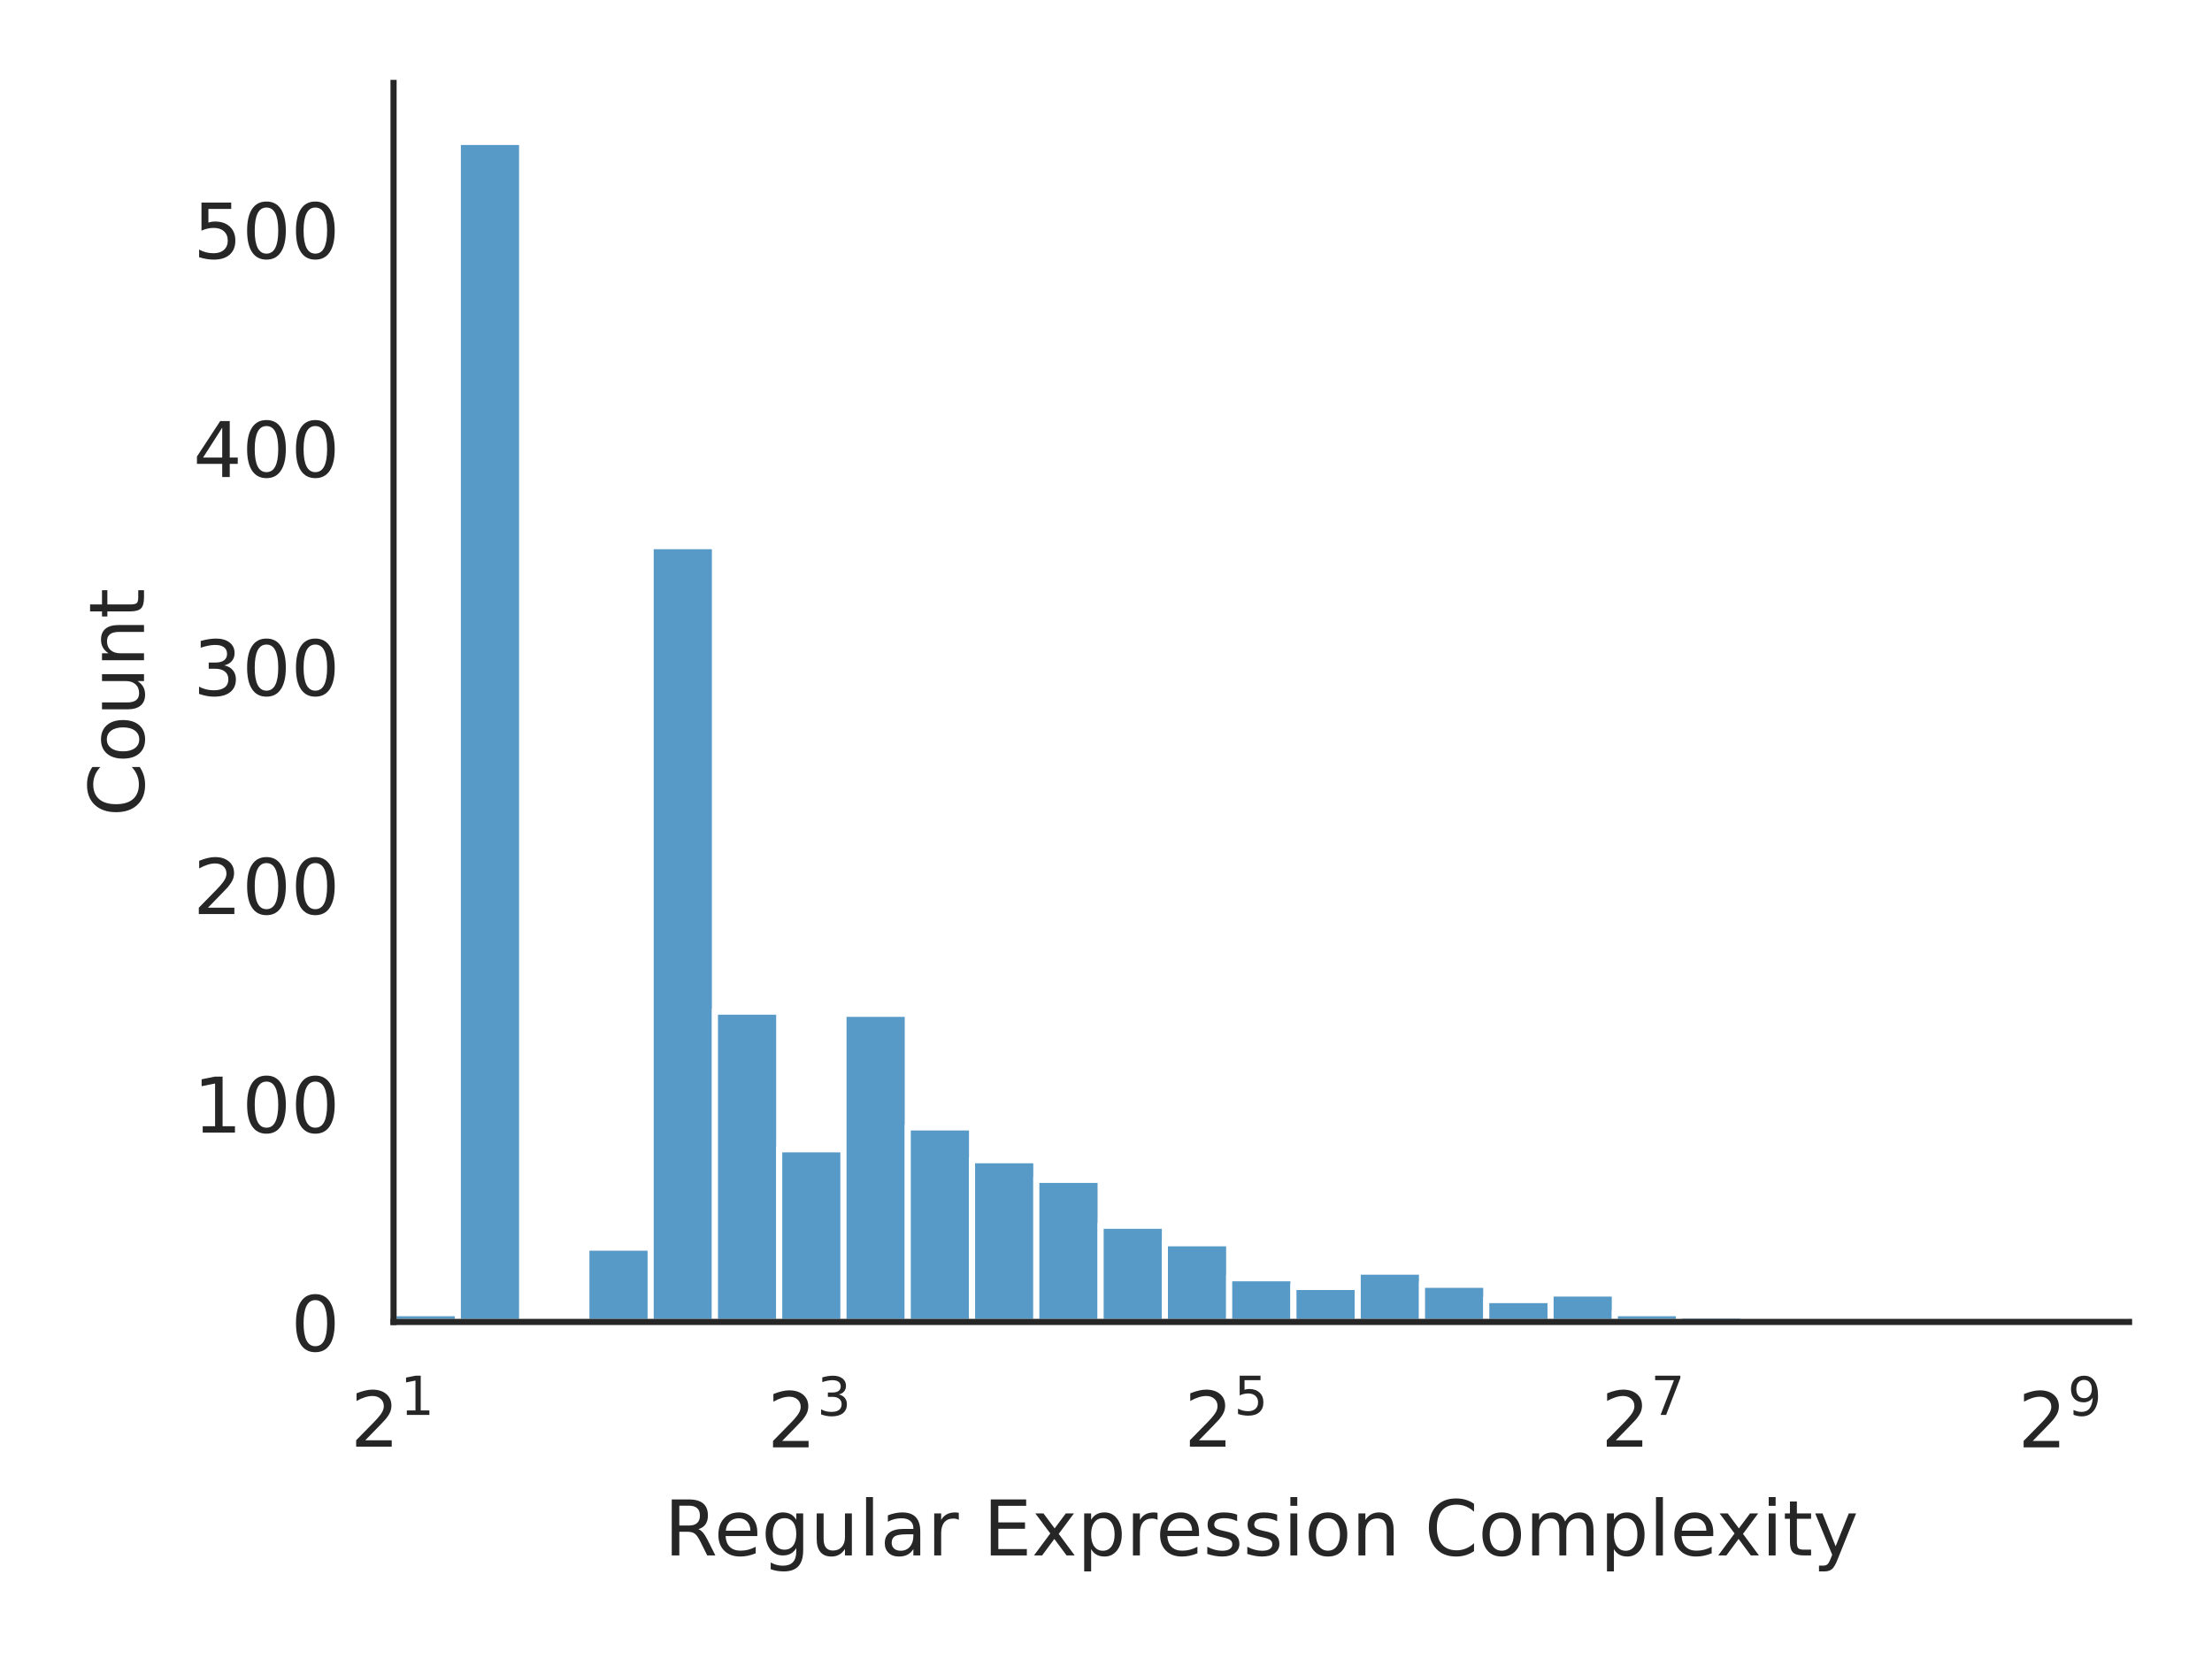
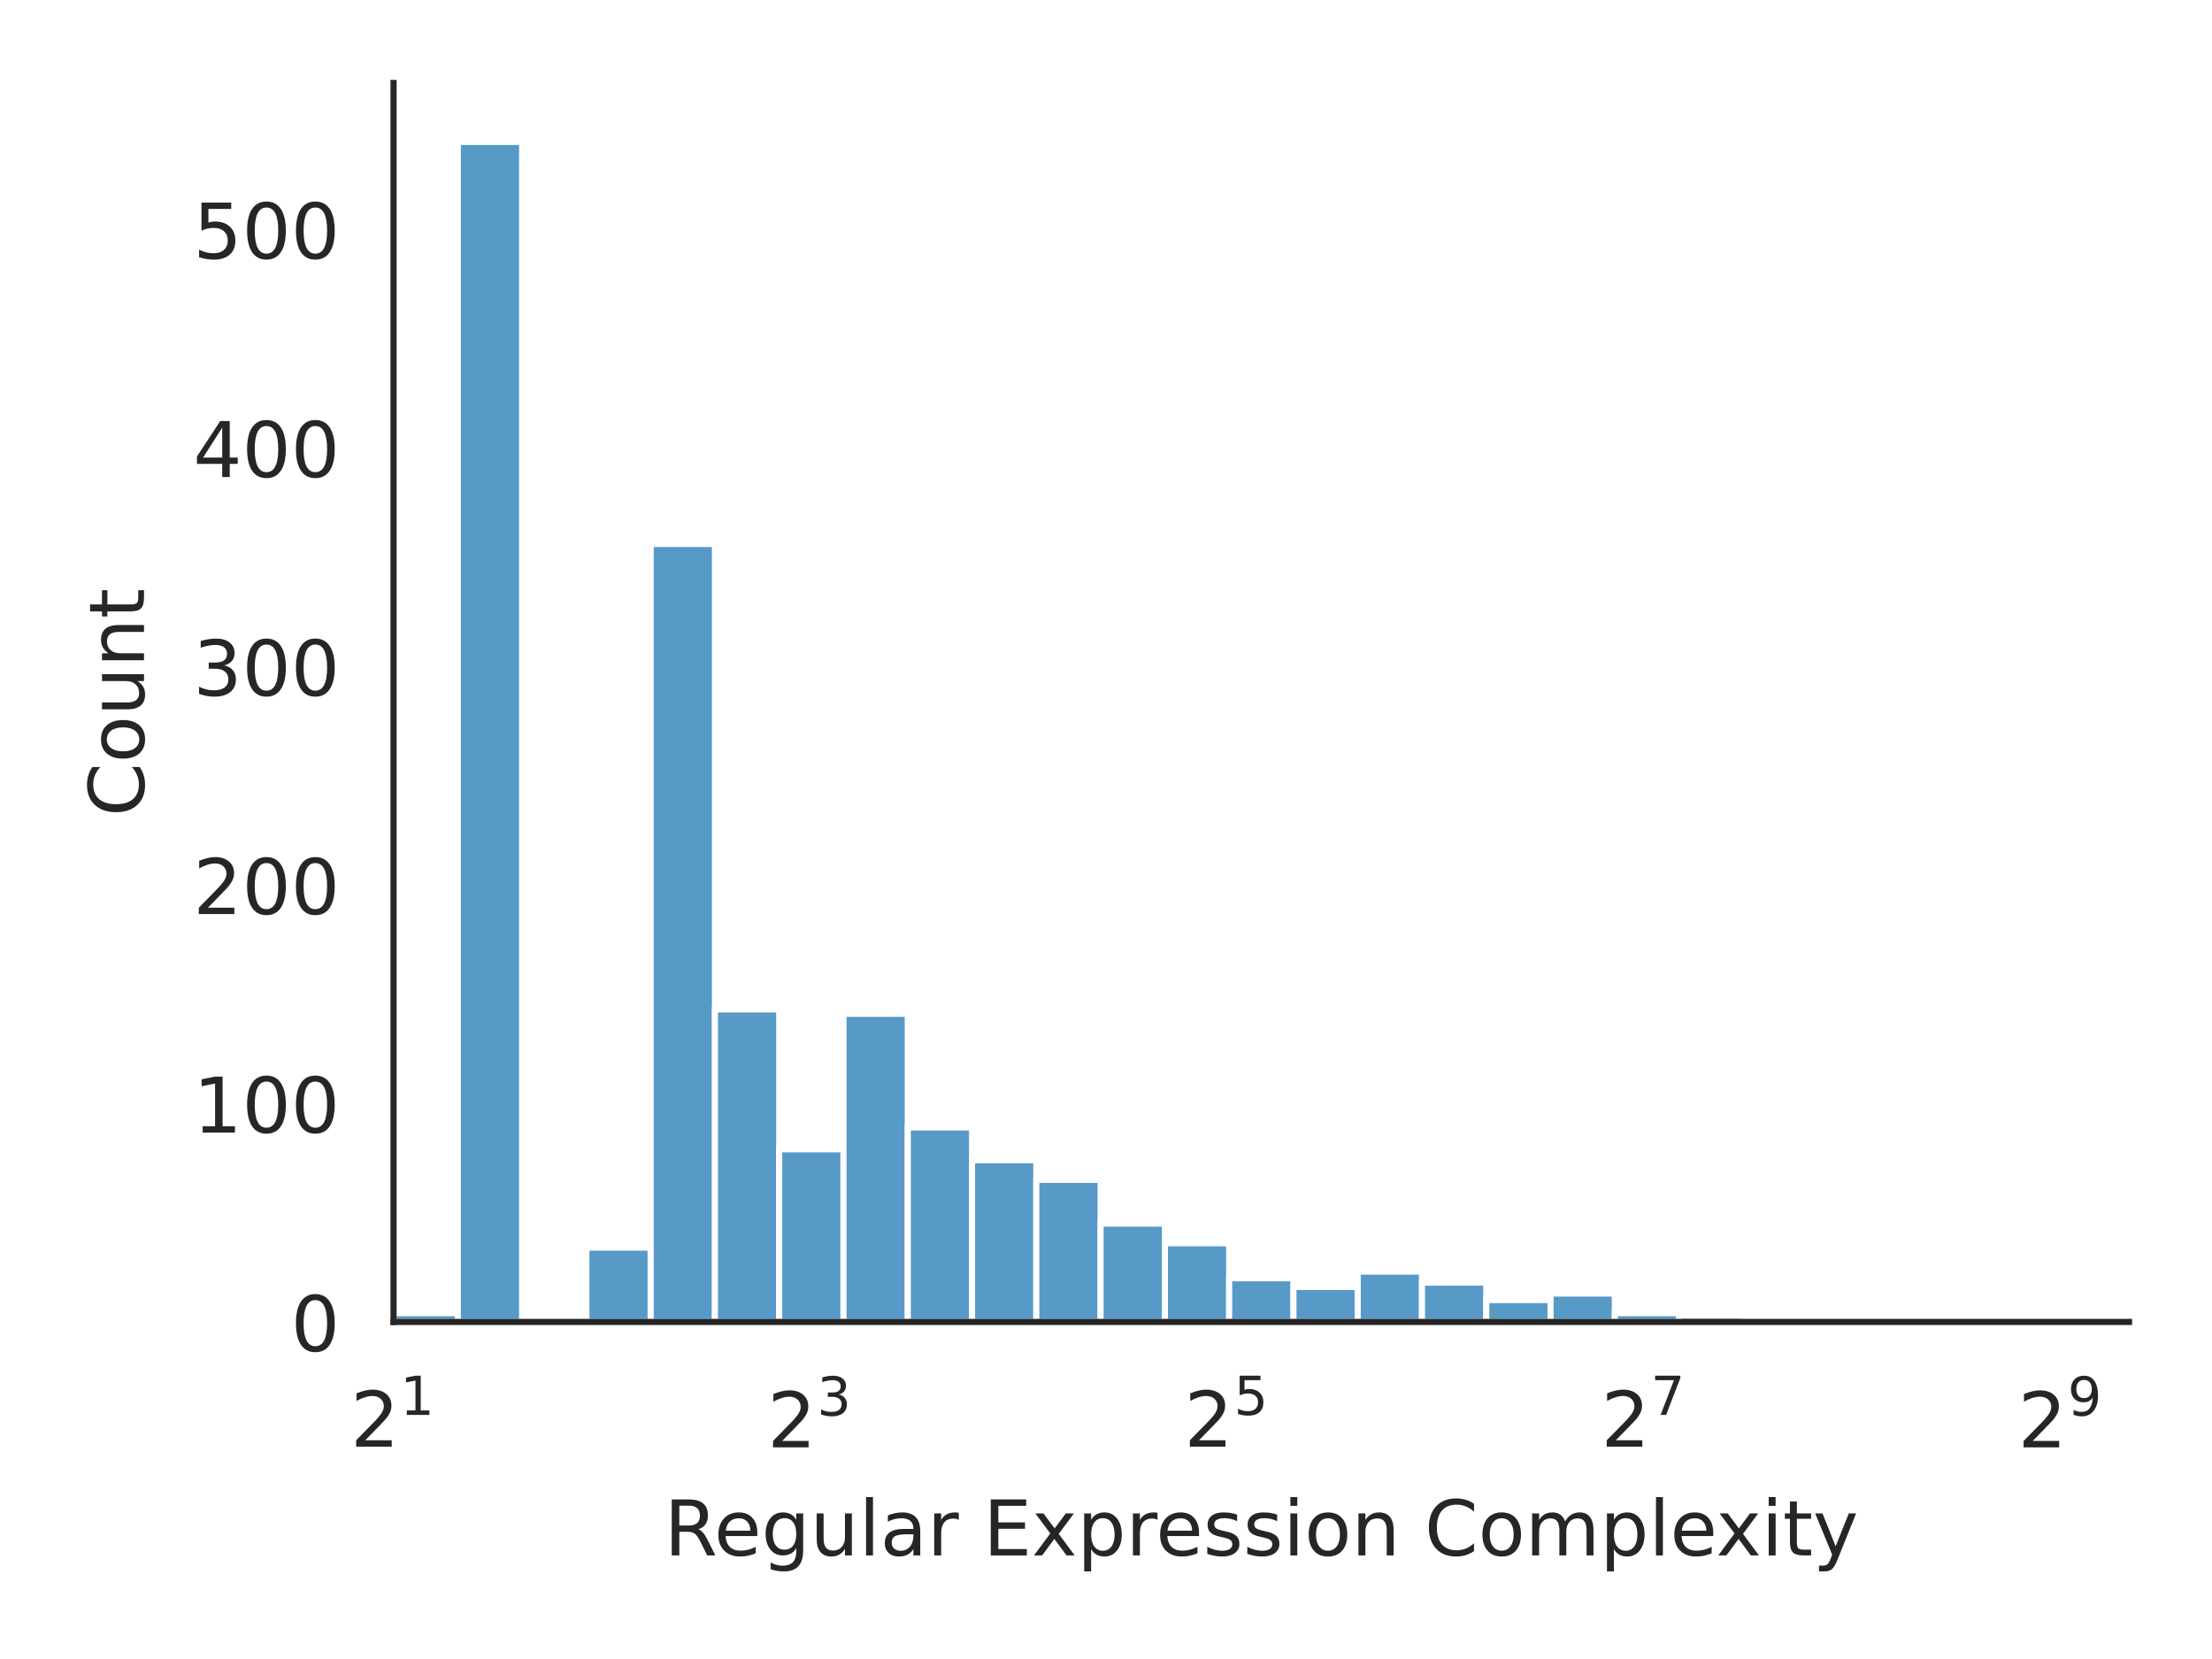
<svg xmlns="http://www.w3.org/2000/svg" xmlns:xlink="http://www.w3.org/1999/xlink" width="288pt" height="216pt" viewBox="0 0 288 216" version="1.1">
  <defs>
    <style type="text/css">*{stroke-linejoin: round; stroke-linecap: butt}</style>
  </defs>
  <g id="figure_1">
    <g id="patch_1">
      <path d="M 0 216  L 288 216  L 288 0  L 0 0  z " style="fill: #ffffff" />
    </g>
    <g id="axes_1">
      <g id="patch_2">
        <path d="M 51.24 172.115  L 277.2 172.115  L 277.2 10.8  L 51.24 10.8  z " style="fill: #ffffff" />
      </g>
      <g id="matplotlib.axis_1">
        <g id="xtick_1">
          <g id="text_1">
            <g style="fill: #262626" transform="translate(45.64 188.4153) scale(0.1 -0.1)">
              <defs>
                <path id="DejaVuSans-15" d="M 1228 531  L 3431 531  L 3431 0  L 469 0  L 469 531  Q 828 903 1448 1529  Q 2069 2156 2228 2338  Q 2531 2678 2651 2914  Q 2772 3150 2772 3378  Q 2772 3750 2511 3984  Q 2250 4219 1831 4219  Q 1534 4219 1204 4116  Q 875 4013 500 3803  L 500 4441  Q 881 4594 1212 4672  Q 1544 4750 1819 4750  Q 2544 4750 2975 4387  Q 3406 4025 3406 3419  Q 3406 3131 3298 2873  Q 3191 2616 2906 2266  Q 2828 2175 2409 1742  Q 1991 1309 1228 531  z " transform="scale(0.015625)" />
                <path id="DejaVuSans-14" d="M 794 531  L 1825 531  L 1825 4091  L 703 3866  L 703 4441  L 1819 4666  L 2450 4666  L 2450 531  L 3481 531  L 3481 0  L 794 0  L 794 531  z " transform="scale(0.015625)" />
              </defs>
              <use xlink:href="#DejaVuSans-15" transform="translate(0 0.665625)" />
              <use xlink:href="#DejaVuSans-14" transform="translate(64.58008 41.96563) scale(0.7)" />
            </g>
          </g>
        </g>
        <g id="xtick_2">
          <g id="text_2">
            <g style="fill: #262626" transform="translate(99.91536 188.5153) scale(0.1 -0.1)">
              <defs>
                <path id="DejaVuSans-16" d="M 2597 2516  Q 3050 2419 3304 2112  Q 3559 1806 3559 1356  Q 3559 666 3084 287  Q 2609 -91 1734 -91  Q 1441 -91 1130 -33  Q 819 25 488 141  L 488 750  Q 750 597 1062 519  Q 1375 441 1716 441  Q 2309 441 2620 675  Q 2931 909 2931 1356  Q 2931 1769 2642 2001  Q 2353 2234 1838 2234  L 1294 2234  L 1294 2753  L 1863 2753  Q 2328 2753 2575 2939  Q 2822 3125 2822 3475  Q 2822 3834 2567 4026  Q 2313 4219 1838 4219  Q 1578 4219 1281 4162  Q 984 4106 628 3988  L 628 4550  Q 988 4650 1302 4700  Q 1616 4750 1894 4750  Q 2613 4750 3031 4423  Q 3450 4097 3450 3541  Q 3450 3153 3228 2886  Q 3006 2619 2597 2516  z " transform="scale(0.015625)" />
              </defs>
              <use xlink:href="#DejaVuSans-15" transform="translate(0 0.746875)" />
              <use xlink:href="#DejaVuSans-16" transform="translate(64.58008 42.04688) scale(0.7)" />
            </g>
          </g>
        </g>
        <g id="xtick_3">
          <g id="text_3">
            <g style="fill: #262626" transform="translate(154.1907 188.4153) scale(0.1 -0.1)">
              <defs>
                <path id="DejaVuSans-18" d="M 691 4666  L 3169 4666  L 3169 4134  L 1269 4134  L 1269 2991  Q 1406 3038 1543 3061  Q 1681 3084 1819 3084  Q 2600 3084 3056 2656  Q 3513 2228 3513 1497  Q 3513 744 3044 326  Q 2575 -91 1722 -91  Q 1428 -91 1123 -41  Q 819 9 494 109  L 494 744  Q 775 591 1075 516  Q 1375 441 1709 441  Q 2250 441 2565 725  Q 2881 1009 2881 1497  Q 2881 1984 2565 2268  Q 2250 2553 1709 2553  Q 1456 2553 1204 2497  Q 953 2441 691 2322  L 691 4666  z " transform="scale(0.015625)" />
              </defs>
              <use xlink:href="#DejaVuSans-15" transform="translate(0 0.665625)" />
              <use xlink:href="#DejaVuSans-18" transform="translate(64.58008 41.96563) scale(0.7)" />
            </g>
          </g>
        </g>
        <g id="xtick_4">
          <g id="text_4">
            <g style="fill: #262626" transform="translate(208.4661 188.4153) scale(0.1 -0.1)">
              <defs>
                <path id="DejaVuSans-1a" d="M 525 4666  L 3525 4666  L 3525 4397  L 1831 0  L 1172 0  L 2766 4134  L 525 4134  L 525 4666  z " transform="scale(0.015625)" />
              </defs>
              <use xlink:href="#DejaVuSans-15" transform="translate(0 0.665625)" />
              <use xlink:href="#DejaVuSans-1a" transform="translate(64.58008 41.96563) scale(0.7)" />
            </g>
          </g>
        </g>
        <g id="xtick_5">
          <g id="text_5">
            <g style="fill: #262626" transform="translate(262.7415 188.5153) scale(0.1 -0.1)">
              <defs>
                <path id="DejaVuSans-1c" d="M 703 97  L 703 672  Q 941 559 1184 500  Q 1428 441 1663 441  Q 2288 441 2617 861  Q 2947 1281 2994 2138  Q 2813 1869 2534 1725  Q 2256 1581 1919 1581  Q 1219 1581 811 2004  Q 403 2428 403 3163  Q 403 3881 828 4315  Q 1253 4750 1959 4750  Q 2769 4750 3195 4129  Q 3622 3509 3622 2328  Q 3622 1225 3098 567  Q 2575 -91 1691 -91  Q 1453 -91 1209 -44  Q 966 3 703 97  z M 1959 2075  Q 2384 2075 2632 2365  Q 2881 2656 2881 3163  Q 2881 3666 2632 3958  Q 2384 4250 1959 4250  Q 1534 4250 1286 3958  Q 1038 3666 1038 3163  Q 1038 2656 1286 2365  Q 1534 2075 1959 2075  z " transform="scale(0.015625)" />
              </defs>
              <use xlink:href="#DejaVuSans-15" transform="translate(0 0.746875)" />
              <use xlink:href="#DejaVuSans-1c" transform="translate(64.58008 42.04688) scale(0.7)" />
            </g>
          </g>
        </g>
        <g id="text_6">
          <g style="fill: #262626" transform="translate(86.48094 202.5161) scale(0.1 -0.1)">
            <defs>
              <path id="DejaVuSans-35" d="M 2841 2188  Q 3044 2119 3236 1894  Q 3428 1669 3622 1275  L 4263 0  L 3584 0  L 2988 1197  Q 2756 1666 2539 1819  Q 2322 1972 1947 1972  L 1259 1972  L 1259 0  L 628 0  L 628 4666  L 2053 4666  Q 2853 4666 3247 4331  Q 3641 3997 3641 3322  Q 3641 2881 3436 2590  Q 3231 2300 2841 2188  z M 1259 4147  L 1259 2491  L 2053 2491  Q 2509 2491 2742 2702  Q 2975 2913 2975 3322  Q 2975 3731 2742 3939  Q 2509 4147 2053 4147  L 1259 4147  z " transform="scale(0.015625)" />
              <path id="DejaVuSans-48" d="M 3597 1894  L 3597 1613  L 953 1613  Q 991 1019 1311 708  Q 1631 397 2203 397  Q 2534 397 2845 478  Q 3156 559 3463 722  L 3463 178  Q 3153 47 2828 -22  Q 2503 -91 2169 -91  Q 1331 -91 842 396  Q 353 884 353 1716  Q 353 2575 817 3079  Q 1281 3584 2069 3584  Q 2775 3584 3186 3129  Q 3597 2675 3597 1894  z M 3022 2063  Q 3016 2534 2758 2815  Q 2500 3097 2075 3097  Q 1594 3097 1305 2825  Q 1016 2553 972 2059  L 3022 2063  z " transform="scale(0.015625)" />
              <path id="DejaVuSans-4a" d="M 2906 1791  Q 2906 2416 2648 2759  Q 2391 3103 1925 3103  Q 1463 3103 1205 2759  Q 947 2416 947 1791  Q 947 1169 1205 825  Q 1463 481 1925 481  Q 2391 481 2648 825  Q 2906 1169 2906 1791  z M 3481 434  Q 3481 -459 3084 -895  Q 2688 -1331 1869 -1331  Q 1566 -1331 1297 -1286  Q 1028 -1241 775 -1147  L 775 -588  Q 1028 -725 1275 -790  Q 1522 -856 1778 -856  Q 2344 -856 2625 -561  Q 2906 -266 2906 331  L 2906 616  Q 2728 306 2450 153  Q 2172 0 1784 0  Q 1141 0 747 490  Q 353 981 353 1791  Q 353 2603 747 3093  Q 1141 3584 1784 3584  Q 2172 3584 2450 3431  Q 2728 3278 2906 2969  L 2906 3500  L 3481 3500  L 3481 434  z " transform="scale(0.015625)" />
              <path id="DejaVuSans-58" d="M 544 1381  L 544 3500  L 1119 3500  L 1119 1403  Q 1119 906 1312 657  Q 1506 409 1894 409  Q 2359 409 2629 706  Q 2900 1003 2900 1516  L 2900 3500  L 3475 3500  L 3475 0  L 2900 0  L 2900 538  Q 2691 219 2414 64  Q 2138 -91 1772 -91  Q 1169 -91 856 284  Q 544 659 544 1381  z M 1991 3584  L 1991 3584  z " transform="scale(0.015625)" />
              <path id="DejaVuSans-4f" d="M 603 4863  L 1178 4863  L 1178 0  L 603 0  L 603 4863  z " transform="scale(0.015625)" />
              <path id="DejaVuSans-44" d="M 2194 1759  Q 1497 1759 1228 1600  Q 959 1441 959 1056  Q 959 750 1161 570  Q 1363 391 1709 391  Q 2188 391 2477 730  Q 2766 1069 2766 1631  L 2766 1759  L 2194 1759  z M 3341 1997  L 3341 0  L 2766 0  L 2766 531  Q 2569 213 2275 61  Q 1981 -91 1556 -91  Q 1019 -91 701 211  Q 384 513 384 1019  Q 384 1609 779 1909  Q 1175 2209 1959 2209  L 2766 2209  L 2766 2266  Q 2766 2663 2505 2880  Q 2244 3097 1772 3097  Q 1472 3097 1187 3025  Q 903 2953 641 2809  L 641 3341  Q 956 3463 1253 3523  Q 1550 3584 1831 3584  Q 2591 3584 2966 3190  Q 3341 2797 3341 1997  z " transform="scale(0.015625)" />
              <path id="DejaVuSans-55" d="M 2631 2963  Q 2534 3019 2420 3045  Q 2306 3072 2169 3072  Q 1681 3072 1420 2755  Q 1159 2438 1159 1844  L 1159 0  L 581 0  L 581 3500  L 1159 3500  L 1159 2956  Q 1341 3275 1631 3429  Q 1922 3584 2338 3584  Q 2397 3584 2469 3576  Q 2541 3569 2628 3553  L 2631 2963  z " transform="scale(0.015625)" />
              <path id="DejaVuSans-3" transform="scale(0.015625)" />
              <path id="DejaVuSans-28" d="M 628 4666  L 3578 4666  L 3578 4134  L 1259 4134  L 1259 2753  L 3481 2753  L 3481 2222  L 1259 2222  L 1259 531  L 3634 531  L 3634 0  L 628 0  L 628 4666  z " transform="scale(0.015625)" />
              <path id="DejaVuSans-5b" d="M 3513 3500  L 2247 1797  L 3578 0  L 2900 0  L 1881 1375  L 863 0  L 184 0  L 1544 1831  L 300 3500  L 978 3500  L 1906 2253  L 2834 3500  L 3513 3500  z " transform="scale(0.015625)" />
              <path id="DejaVuSans-53" d="M 1159 525  L 1159 -1331  L 581 -1331  L 581 3500  L 1159 3500  L 1159 2969  Q 1341 3281 1617 3432  Q 1894 3584 2278 3584  Q 2916 3584 3314 3078  Q 3713 2572 3713 1747  Q 3713 922 3314 415  Q 2916 -91 2278 -91  Q 1894 -91 1617 61  Q 1341 213 1159 525  z M 3116 1747  Q 3116 2381 2855 2742  Q 2594 3103 2138 3103  Q 1681 3103 1420 2742  Q 1159 2381 1159 1747  Q 1159 1113 1420 752  Q 1681 391 2138 391  Q 2594 391 2855 752  Q 3116 1113 3116 1747  z " transform="scale(0.015625)" />
              <path id="DejaVuSans-56" d="M 2834 3397  L 2834 2853  Q 2591 2978 2328 3040  Q 2066 3103 1784 3103  Q 1356 3103 1142 2972  Q 928 2841 928 2578  Q 928 2378 1081 2264  Q 1234 2150 1697 2047  L 1894 2003  Q 2506 1872 2764 1633  Q 3022 1394 3022 966  Q 3022 478 2636 193  Q 2250 -91 1575 -91  Q 1294 -91 989 -36  Q 684 19 347 128  L 347 722  Q 666 556 975 473  Q 1284 391 1588 391  Q 1994 391 2212 530  Q 2431 669 2431 922  Q 2431 1156 2273 1281  Q 2116 1406 1581 1522  L 1381 1569  Q 847 1681 609 1914  Q 372 2147 372 2553  Q 372 3047 722 3315  Q 1072 3584 1716 3584  Q 2034 3584 2315 3537  Q 2597 3491 2834 3397  z " transform="scale(0.015625)" />
              <path id="DejaVuSans-4c" d="M 603 3500  L 1178 3500  L 1178 0  L 603 0  L 603 3500  z M 603 4863  L 1178 4863  L 1178 4134  L 603 4134  L 603 4863  z " transform="scale(0.015625)" />
              <path id="DejaVuSans-52" d="M 1959 3097  Q 1497 3097 1228 2736  Q 959 2375 959 1747  Q 959 1119 1226 758  Q 1494 397 1959 397  Q 2419 397 2687 759  Q 2956 1122 2956 1747  Q 2956 2369 2687 2733  Q 2419 3097 1959 3097  z M 1959 3584  Q 2709 3584 3137 3096  Q 3566 2609 3566 1747  Q 3566 888 3137 398  Q 2709 -91 1959 -91  Q 1206 -91 779 398  Q 353 888 353 1747  Q 353 2609 779 3096  Q 1206 3584 1959 3584  z " transform="scale(0.015625)" />
              <path id="DejaVuSans-51" d="M 3513 2113  L 3513 0  L 2938 0  L 2938 2094  Q 2938 2591 2744 2837  Q 2550 3084 2163 3084  Q 1697 3084 1428 2787  Q 1159 2491 1159 1978  L 1159 0  L 581 0  L 581 3500  L 1159 3500  L 1159 2956  Q 1366 3272 1645 3428  Q 1925 3584 2291 3584  Q 2894 3584 3203 3211  Q 3513 2838 3513 2113  z " transform="scale(0.015625)" />
              <path id="DejaVuSans-26" d="M 4122 4306  L 4122 3641  Q 3803 3938 3442 4084  Q 3081 4231 2675 4231  Q 1875 4231 1450 3742  Q 1025 3253 1025 2328  Q 1025 1406 1450 917  Q 1875 428 2675 428  Q 3081 428 3442 575  Q 3803 722 4122 1019  L 4122 359  Q 3791 134 3420 21  Q 3050 -91 2638 -91  Q 1578 -91 968 557  Q 359 1206 359 2328  Q 359 3453 968 4101  Q 1578 4750 2638 4750  Q 3056 4750 3426 4639  Q 3797 4528 4122 4306  z " transform="scale(0.015625)" />
              <path id="DejaVuSans-50" d="M 3328 2828  Q 3544 3216 3844 3400  Q 4144 3584 4550 3584  Q 5097 3584 5394 3201  Q 5691 2819 5691 2113  L 5691 0  L 5113 0  L 5113 2094  Q 5113 2597 4934 2840  Q 4756 3084 4391 3084  Q 3944 3084 3684 2787  Q 3425 2491 3425 1978  L 3425 0  L 2847 0  L 2847 2094  Q 2847 2600 2669 2842  Q 2491 3084 2119 3084  Q 1678 3084 1418 2786  Q 1159 2488 1159 1978  L 1159 0  L 581 0  L 581 3500  L 1159 3500  L 1159 2956  Q 1356 3278 1631 3431  Q 1906 3584 2284 3584  Q 2666 3584 2933 3390  Q 3200 3197 3328 2828  z " transform="scale(0.015625)" />
              <path id="DejaVuSans-57" d="M 1172 4494  L 1172 3500  L 2356 3500  L 2356 3053  L 1172 3053  L 1172 1153  Q 1172 725 1289 603  Q 1406 481 1766 481  L 2356 481  L 2356 0  L 1766 0  Q 1100 0 847 248  Q 594 497 594 1153  L 594 3053  L 172 3053  L 172 3500  L 594 3500  L 594 4494  L 1172 4494  z " transform="scale(0.015625)" />
              <path id="DejaVuSans-5c" d="M 2059 -325  Q 1816 -950 1584 -1140  Q 1353 -1331 966 -1331  L 506 -1331  L 506 -850  L 844 -850  Q 1081 -850 1212 -737  Q 1344 -625 1503 -206  L 1606 56  L 191 3500  L 800 3500  L 1894 763  L 2988 3500  L 3597 3500  L 2059 -325  z " transform="scale(0.015625)" />
            </defs>
            <use xlink:href="#DejaVuSans-35" />
            <use xlink:href="#DejaVuSans-48" transform="translate(65 0)" />
            <use xlink:href="#DejaVuSans-4a" transform="translate(126.5312 0)" />
            <use xlink:href="#DejaVuSans-58" transform="translate(190.0156 0)" />
            <use xlink:href="#DejaVuSans-4f" transform="translate(253.3906 0)" />
            <use xlink:href="#DejaVuSans-44" transform="translate(281.1719 0)" />
            <use xlink:href="#DejaVuSans-55" transform="translate(342.4531 0)" />
            <use xlink:href="#DejaVuSans-3" transform="translate(383.5625 0)" />
            <use xlink:href="#DejaVuSans-28" transform="translate(415.3438 0)" />
            <use xlink:href="#DejaVuSans-5b" transform="translate(478.5312 0)" />
            <use xlink:href="#DejaVuSans-53" transform="translate(537.7188 0)" />
            <use xlink:href="#DejaVuSans-55" transform="translate(601.2031 0)" />
            <use xlink:href="#DejaVuSans-48" transform="translate(640.1094 0)" />
            <use xlink:href="#DejaVuSans-56" transform="translate(701.6406 0)" />
            <use xlink:href="#DejaVuSans-56" transform="translate(753.7344 0)" />
            <use xlink:href="#DejaVuSans-4c" transform="translate(805.8281 0)" />
            <use xlink:href="#DejaVuSans-52" transform="translate(833.6094 0)" />
            <use xlink:href="#DejaVuSans-51" transform="translate(894.7969 0)" />
            <use xlink:href="#DejaVuSans-3" transform="translate(958.1719 0)" />
            <use xlink:href="#DejaVuSans-26" transform="translate(989.9531 0)" />
            <use xlink:href="#DejaVuSans-52" transform="translate(1059.781 0)" />
            <use xlink:href="#DejaVuSans-50" transform="translate(1120.969 0)" />
            <use xlink:href="#DejaVuSans-53" transform="translate(1218.375 0)" />
            <use xlink:href="#DejaVuSans-4f" transform="translate(1281.859 0)" />
            <use xlink:href="#DejaVuSans-48" transform="translate(1309.641 0)" />
            <use xlink:href="#DejaVuSans-5b" transform="translate(1369.422 0)" />
            <use xlink:href="#DejaVuSans-4c" transform="translate(1428.609 0)" />
            <use xlink:href="#DejaVuSans-57" transform="translate(1456.391 0)" />
            <use xlink:href="#DejaVuSans-5c" transform="translate(1495.594 0)" />
          </g>
        </g>
      </g>
      <g id="matplotlib.axis_2">
        <g id="ytick_1">
          <g id="text_7">
            <g style="fill: #262626" transform="translate(37.8775 175.9141) scale(0.1 -0.1)">
              <defs>
                <path id="DejaVuSans-13" d="M 2034 4250  Q 1547 4250 1301 3770  Q 1056 3291 1056 2328  Q 1056 1369 1301 889  Q 1547 409 2034 409  Q 2525 409 2770 889  Q 3016 1369 3016 2328  Q 3016 3291 2770 3770  Q 2525 4250 2034 4250  z M 2034 4750  Q 2819 4750 3233 4129  Q 3647 3509 3647 2328  Q 3647 1150 3233 529  Q 2819 -91 2034 -91  Q 1250 -91 836 529  Q 422 1150 422 2328  Q 422 3509 836 4129  Q 1250 4750 2034 4750  z " transform="scale(0.015625)" />
              </defs>
              <use xlink:href="#DejaVuSans-13" />
            </g>
          </g>
        </g>
        <g id="ytick_2">
          <g id="text_8">
            <g style="fill: #262626" transform="translate(25.1525 147.4635) scale(0.1 -0.1)">
              <use xlink:href="#DejaVuSans-14" />
              <use xlink:href="#DejaVuSans-13" transform="translate(63.625 0)" />
              <use xlink:href="#DejaVuSans-13" transform="translate(127.25 0)" />
            </g>
          </g>
        </g>
        <g id="ytick_3">
          <g id="text_9">
            <g style="fill: #262626" transform="translate(25.1525 119.0128) scale(0.1 -0.1)">
              <use xlink:href="#DejaVuSans-15" />
              <use xlink:href="#DejaVuSans-13" transform="translate(63.625 0)" />
              <use xlink:href="#DejaVuSans-13" transform="translate(127.25 0)" />
            </g>
          </g>
        </g>
        <g id="ytick_4">
          <g id="text_10">
            <g style="fill: #262626" transform="translate(25.1525 90.56212) scale(0.1 -0.1)">
              <use xlink:href="#DejaVuSans-16" />
              <use xlink:href="#DejaVuSans-13" transform="translate(63.625 0)" />
              <use xlink:href="#DejaVuSans-13" transform="translate(127.25 0)" />
            </g>
          </g>
        </g>
        <g id="ytick_5">
          <g id="text_11">
            <g style="fill: #262626" transform="translate(25.1525 62.11145) scale(0.1 -0.1)">
              <defs>
                <path id="DejaVuSans-17" d="M 2419 4116  L 825 1625  L 2419 1625  L 2419 4116  z M 2253 4666  L 3047 4666  L 3047 1625  L 3713 1625  L 3713 1100  L 3047 1100  L 3047 0  L 2419 0  L 2419 1100  L 313 1100  L 313 1709  L 2253 4666  z " transform="scale(0.015625)" />
              </defs>
              <use xlink:href="#DejaVuSans-17" />
              <use xlink:href="#DejaVuSans-13" transform="translate(63.625 0)" />
              <use xlink:href="#DejaVuSans-13" transform="translate(127.25 0)" />
            </g>
          </g>
        </g>
        <g id="ytick_6">
          <g id="text_12">
            <g style="fill: #262626" transform="translate(25.1525 33.66078) scale(0.1 -0.1)">
              <use xlink:href="#DejaVuSans-18" />
              <use xlink:href="#DejaVuSans-13" transform="translate(63.625 0)" />
              <use xlink:href="#DejaVuSans-13" transform="translate(127.25 0)" />
            </g>
          </g>
        </g>
        <g id="text_13">
          <g style="fill: #262626" transform="translate(18.75016 106.3061) rotate(-90) scale(0.1 -0.1)">
            <use xlink:href="#DejaVuSans-26" />
            <use xlink:href="#DejaVuSans-52" transform="translate(69.82812 0)" />
            <use xlink:href="#DejaVuSans-58" transform="translate(131.0156 0)" />
            <use xlink:href="#DejaVuSans-51" transform="translate(194.3906 0)" />
            <use xlink:href="#DejaVuSans-57" transform="translate(257.7656 0)" />
          </g>
        </g>
      </g>
      <g id="patch_3">
        <path d="M 51.24 172.115  L 59.609 172.115  L 59.609 170.977  L 51.24 170.977  z " clip-path="url(#pf27ca09fc6)" style="fill: #1f77b4; fill-opacity: 0.75; stroke: #ffffff; stroke-width: 0.793; stroke-linejoin: miter" />
      </g>
      <g id="patch_4">
        <path d="M 59.609 172.115  L 67.978 172.115  L 67.978 18.482  L 59.609 18.482  z " clip-path="url(#pf27ca09fc6)" style="fill: #1f77b4; fill-opacity: 0.75; stroke: #ffffff; stroke-width: 0.793; stroke-linejoin: miter" />
      </g>
      <g id="patch_5">
        <path d="M 67.978 172.115  L 76.347 172.115  L 76.347 172.115  L 67.978 172.115  z " clip-path="url(#pf27ca09fc6)" style="fill: #1f77b4; fill-opacity: 0.75; stroke: #ffffff; stroke-width: 0.793; stroke-linejoin: miter" />
      </g>
      <g id="patch_6">
        <path d="M 76.347 172.115  L 84.716 172.115  L 84.716 162.442  L 76.347 162.442  z " clip-path="url(#pf27ca09fc6)" style="fill: #1f77b4; fill-opacity: 0.75; stroke: #ffffff; stroke-width: 0.793; stroke-linejoin: miter" />
      </g>
      <g id="patch_7">
-         <path d="M 84.716 172.115  L 93.084 172.115  L 93.084 71.115  L 84.716 71.115  z " clip-path="url(#pf27ca09fc6)" style="fill: #1f77b4; fill-opacity: 0.75; stroke: #ffffff; stroke-width: 0.793; stroke-linejoin: miter" />
+         <path d="M 84.716 172.115  L 93.084 172.115  L 93.084 70.831  L 84.716 70.831  z " clip-path="url(#pf27ca09fc6)" style="fill: #1f77b4; fill-opacity: 0.75; stroke: #ffffff; stroke-width: 0.793; stroke-linejoin: miter" />
      </g>
      <g id="patch_8">
-         <path d="M 93.084 172.115  L 101.453 172.115  L 101.453 131.715  L 93.084 131.715  z " clip-path="url(#pf27ca09fc6)" style="fill: #1f77b4; fill-opacity: 0.75; stroke: #ffffff; stroke-width: 0.793; stroke-linejoin: miter" />
+         <path d="M 93.084 172.115  L 101.453 172.115  L 101.453 131.431  L 93.084 131.431  z " clip-path="url(#pf27ca09fc6)" style="fill: #1f77b4; fill-opacity: 0.75; stroke: #ffffff; stroke-width: 0.793; stroke-linejoin: miter" />
      </g>
      <g id="patch_9">
        <path d="M 101.453 172.115  L 109.822 172.115  L 109.822 149.639  L 101.453 149.639  z " clip-path="url(#pf27ca09fc6)" style="fill: #1f77b4; fill-opacity: 0.75; stroke: #ffffff; stroke-width: 0.793; stroke-linejoin: miter" />
      </g>
      <g id="patch_10">
        <path d="M 109.822 172.115  L 118.191 172.115  L 118.191 132  L 109.822 132  z " clip-path="url(#pf27ca09fc6)" style="fill: #1f77b4; fill-opacity: 0.75; stroke: #ffffff; stroke-width: 0.793; stroke-linejoin: miter" />
      </g>
      <g id="patch_11">
        <path d="M 118.191 172.115  L 126.56 172.115  L 126.56 146.794  L 118.191 146.794  z " clip-path="url(#pf27ca09fc6)" style="fill: #1f77b4; fill-opacity: 0.75; stroke: #ffffff; stroke-width: 0.793; stroke-linejoin: miter" />
      </g>
      <g id="patch_12">
        <path d="M 126.56 172.115  L 134.929 172.115  L 134.929 151.062  L 126.56 151.062  z " clip-path="url(#pf27ca09fc6)" style="fill: #1f77b4; fill-opacity: 0.75; stroke: #ffffff; stroke-width: 0.793; stroke-linejoin: miter" />
      </g>
      <g id="patch_13">
        <path d="M 134.929 172.115  L 143.298 172.115  L 143.298 153.622  L 134.929 153.622  z " clip-path="url(#pf27ca09fc6)" style="fill: #1f77b4; fill-opacity: 0.75; stroke: #ffffff; stroke-width: 0.793; stroke-linejoin: miter" />
      </g>
      <g id="patch_14">
-         <path d="M 143.298 172.115  L 151.667 172.115  L 151.667 159.597  L 143.298 159.597  z " clip-path="url(#pf27ca09fc6)" style="fill: #1f77b4; fill-opacity: 0.75; stroke: #ffffff; stroke-width: 0.793; stroke-linejoin: miter" />
+         <path d="M 143.298 172.115  L 151.667 172.115  L 151.667 159.313  L 143.298 159.313  z " clip-path="url(#pf27ca09fc6)" style="fill: #1f77b4; fill-opacity: 0.75; stroke: #ffffff; stroke-width: 0.793; stroke-linejoin: miter" />
      </g>
      <g id="patch_15">
        <path d="M 151.667 172.115  L 160.036 172.115  L 160.036 161.873  L 151.667 161.873  z " clip-path="url(#pf27ca09fc6)" style="fill: #1f77b4; fill-opacity: 0.75; stroke: #ffffff; stroke-width: 0.793; stroke-linejoin: miter" />
      </g>
      <g id="patch_16">
        <path d="M 160.036 172.115  L 168.404 172.115  L 168.404 166.425  L 160.036 166.425  z " clip-path="url(#pf27ca09fc6)" style="fill: #1f77b4; fill-opacity: 0.75; stroke: #ffffff; stroke-width: 0.793; stroke-linejoin: miter" />
      </g>
      <g id="patch_17">
        <path d="M 168.404 172.115  L 176.773 172.115  L 176.773 167.563  L 168.404 167.563  z " clip-path="url(#pf27ca09fc6)" style="fill: #1f77b4; fill-opacity: 0.75; stroke: #ffffff; stroke-width: 0.793; stroke-linejoin: miter" />
      </g>
      <g id="patch_18">
        <path d="M 176.773 172.115  L 185.142 172.115  L 185.142 165.572  L 176.773 165.572  z " clip-path="url(#pf27ca09fc6)" style="fill: #1f77b4; fill-opacity: 0.75; stroke: #ffffff; stroke-width: 0.793; stroke-linejoin: miter" />
      </g>
      <g id="patch_19">
-         <path d="M 185.142 172.115  L 193.511 172.115  L 193.511 167.279  L 185.142 167.279  z " clip-path="url(#pf27ca09fc6)" style="fill: #1f77b4; fill-opacity: 0.75; stroke: #ffffff; stroke-width: 0.793; stroke-linejoin: miter" />
+         <path d="M 185.142 172.115  L 193.511 172.115  L 193.511 166.994  L 185.142 166.994  z " clip-path="url(#pf27ca09fc6)" style="fill: #1f77b4; fill-opacity: 0.75; stroke: #ffffff; stroke-width: 0.793; stroke-linejoin: miter" />
      </g>
      <g id="patch_20">
        <path d="M 193.511 172.115  L 201.88 172.115  L 201.88 169.27  L 193.511 169.27  z " clip-path="url(#pf27ca09fc6)" style="fill: #1f77b4; fill-opacity: 0.75; stroke: #ffffff; stroke-width: 0.793; stroke-linejoin: miter" />
      </g>
      <g id="patch_21">
        <path d="M 201.88 172.115  L 210.249 172.115  L 210.249 168.417  L 201.88 168.417  z " clip-path="url(#pf27ca09fc6)" style="fill: #1f77b4; fill-opacity: 0.75; stroke: #ffffff; stroke-width: 0.793; stroke-linejoin: miter" />
      </g>
      <g id="patch_22">
        <path d="M 210.249 172.115  L 218.618 172.115  L 218.618 170.977  L 210.249 170.977  z " clip-path="url(#pf27ca09fc6)" style="fill: #1f77b4; fill-opacity: 0.75; stroke: #ffffff; stroke-width: 0.793; stroke-linejoin: miter" />
      </g>
      <g id="patch_23">
        <path d="M 218.618 172.115  L 226.987 172.115  L 226.987 171.262  L 218.618 171.262  z " clip-path="url(#pf27ca09fc6)" style="fill: #1f77b4; fill-opacity: 0.75; stroke: #ffffff; stroke-width: 0.793; stroke-linejoin: miter" />
      </g>
      <g id="patch_24">
        <path d="M 226.987 172.115  L 235.356 172.115  L 235.356 171.831  L 226.987 171.831  z " clip-path="url(#pf27ca09fc6)" style="fill: #1f77b4; fill-opacity: 0.75; stroke: #ffffff; stroke-width: 0.793; stroke-linejoin: miter" />
      </g>
      <g id="patch_25">
        <path d="M 235.356 172.115  L 243.724 172.115  L 243.724 171.831  L 235.356 171.831  z " clip-path="url(#pf27ca09fc6)" style="fill: #1f77b4; fill-opacity: 0.75; stroke: #ffffff; stroke-width: 0.793; stroke-linejoin: miter" />
      </g>
      <g id="patch_26">
        <path d="M 243.724 172.115  L 252.093 172.115  L 252.093 172.115  L 243.724 172.115  z " clip-path="url(#pf27ca09fc6)" style="fill: #1f77b4; fill-opacity: 0.75; stroke: #ffffff; stroke-width: 0.793; stroke-linejoin: miter" />
      </g>
      <g id="patch_27">
        <path d="M 252.093 172.115  L 260.462 172.115  L 260.462 172.115  L 252.093 172.115  z " clip-path="url(#pf27ca09fc6)" style="fill: #1f77b4; fill-opacity: 0.75; stroke: #ffffff; stroke-width: 0.793; stroke-linejoin: miter" />
      </g>
      <g id="patch_28">
        <path d="M 260.462 172.115  L 268.831 172.115  L 268.831 172.115  L 260.462 172.115  z " clip-path="url(#pf27ca09fc6)" style="fill: #1f77b4; fill-opacity: 0.75; stroke: #ffffff; stroke-width: 0.793; stroke-linejoin: miter" />
      </g>
      <g id="patch_29">
        <path d="M 268.831 172.115  L 277.2 172.115  L 277.2 171.546  L 268.831 171.546  z " clip-path="url(#pf27ca09fc6)" style="fill: #1f77b4; fill-opacity: 0.75; stroke: #ffffff; stroke-width: 0.793; stroke-linejoin: miter" />
      </g>
      <g id="patch_30">
        <path d="M 51.24 172.115  L 51.24 10.8  " style="fill: none; stroke: #262626; stroke-width: 0.8; stroke-linejoin: miter; stroke-linecap: square" />
      </g>
      <g id="patch_31">
        <path d="M 51.24 172.115  L 277.2 172.115  " style="fill: none; stroke: #262626; stroke-width: 0.8; stroke-linejoin: miter; stroke-linecap: square" />
      </g>
    </g>
  </g>
  <defs>
    <clipPath id="pf27ca09fc6">
      <rect x="51.24" y="10.8" width="225.96" height="161.315" />
    </clipPath>
  </defs>
</svg>
